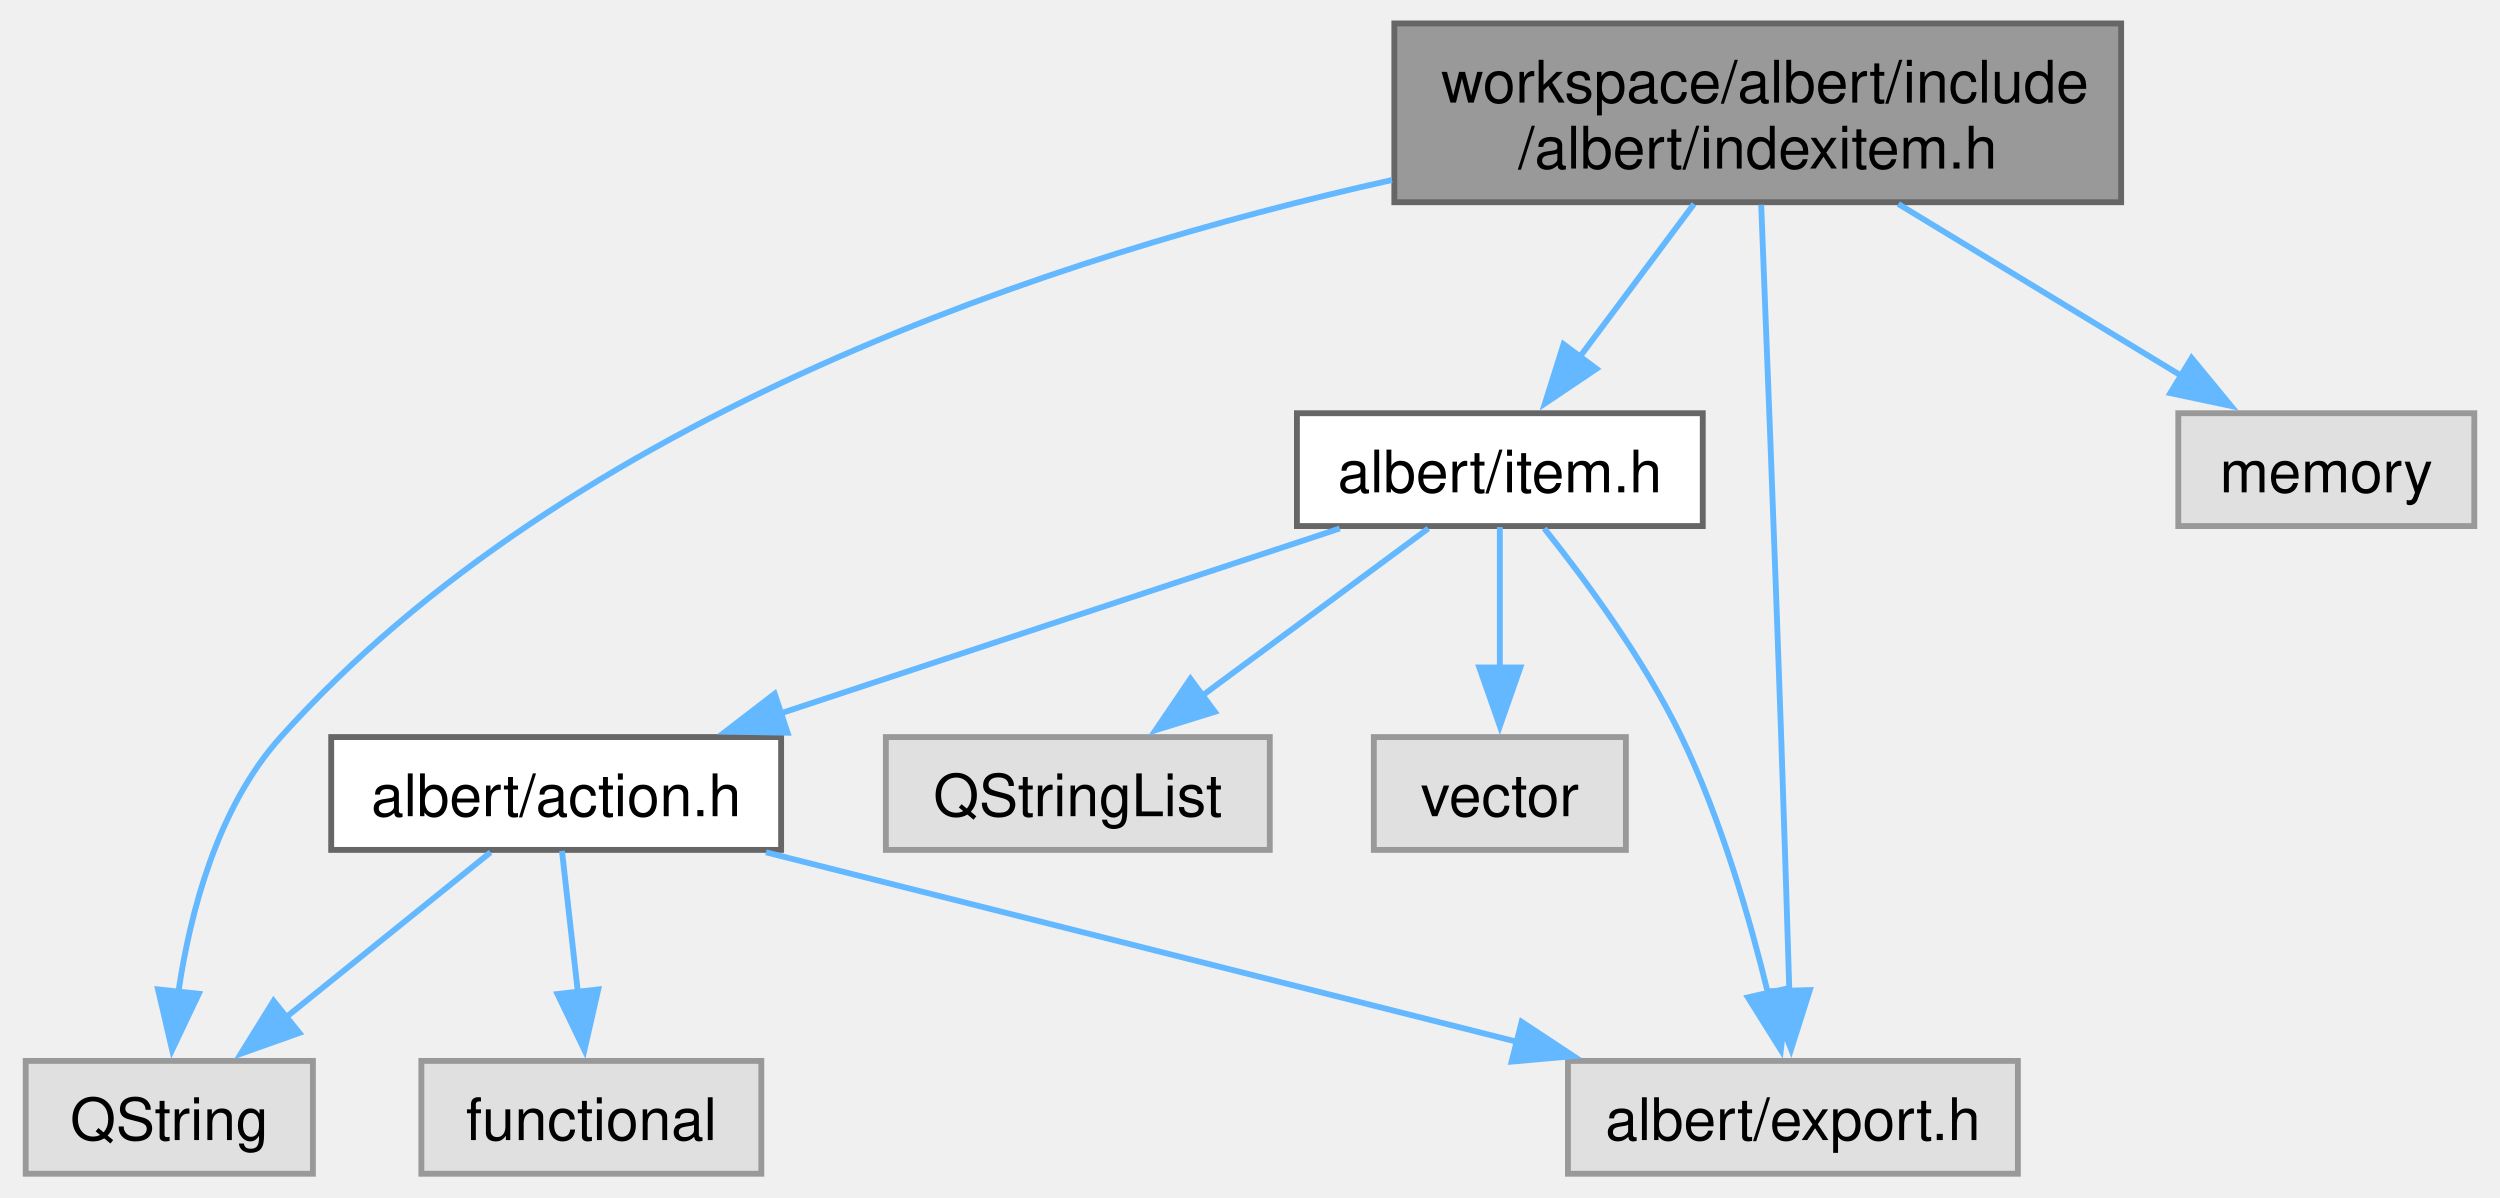
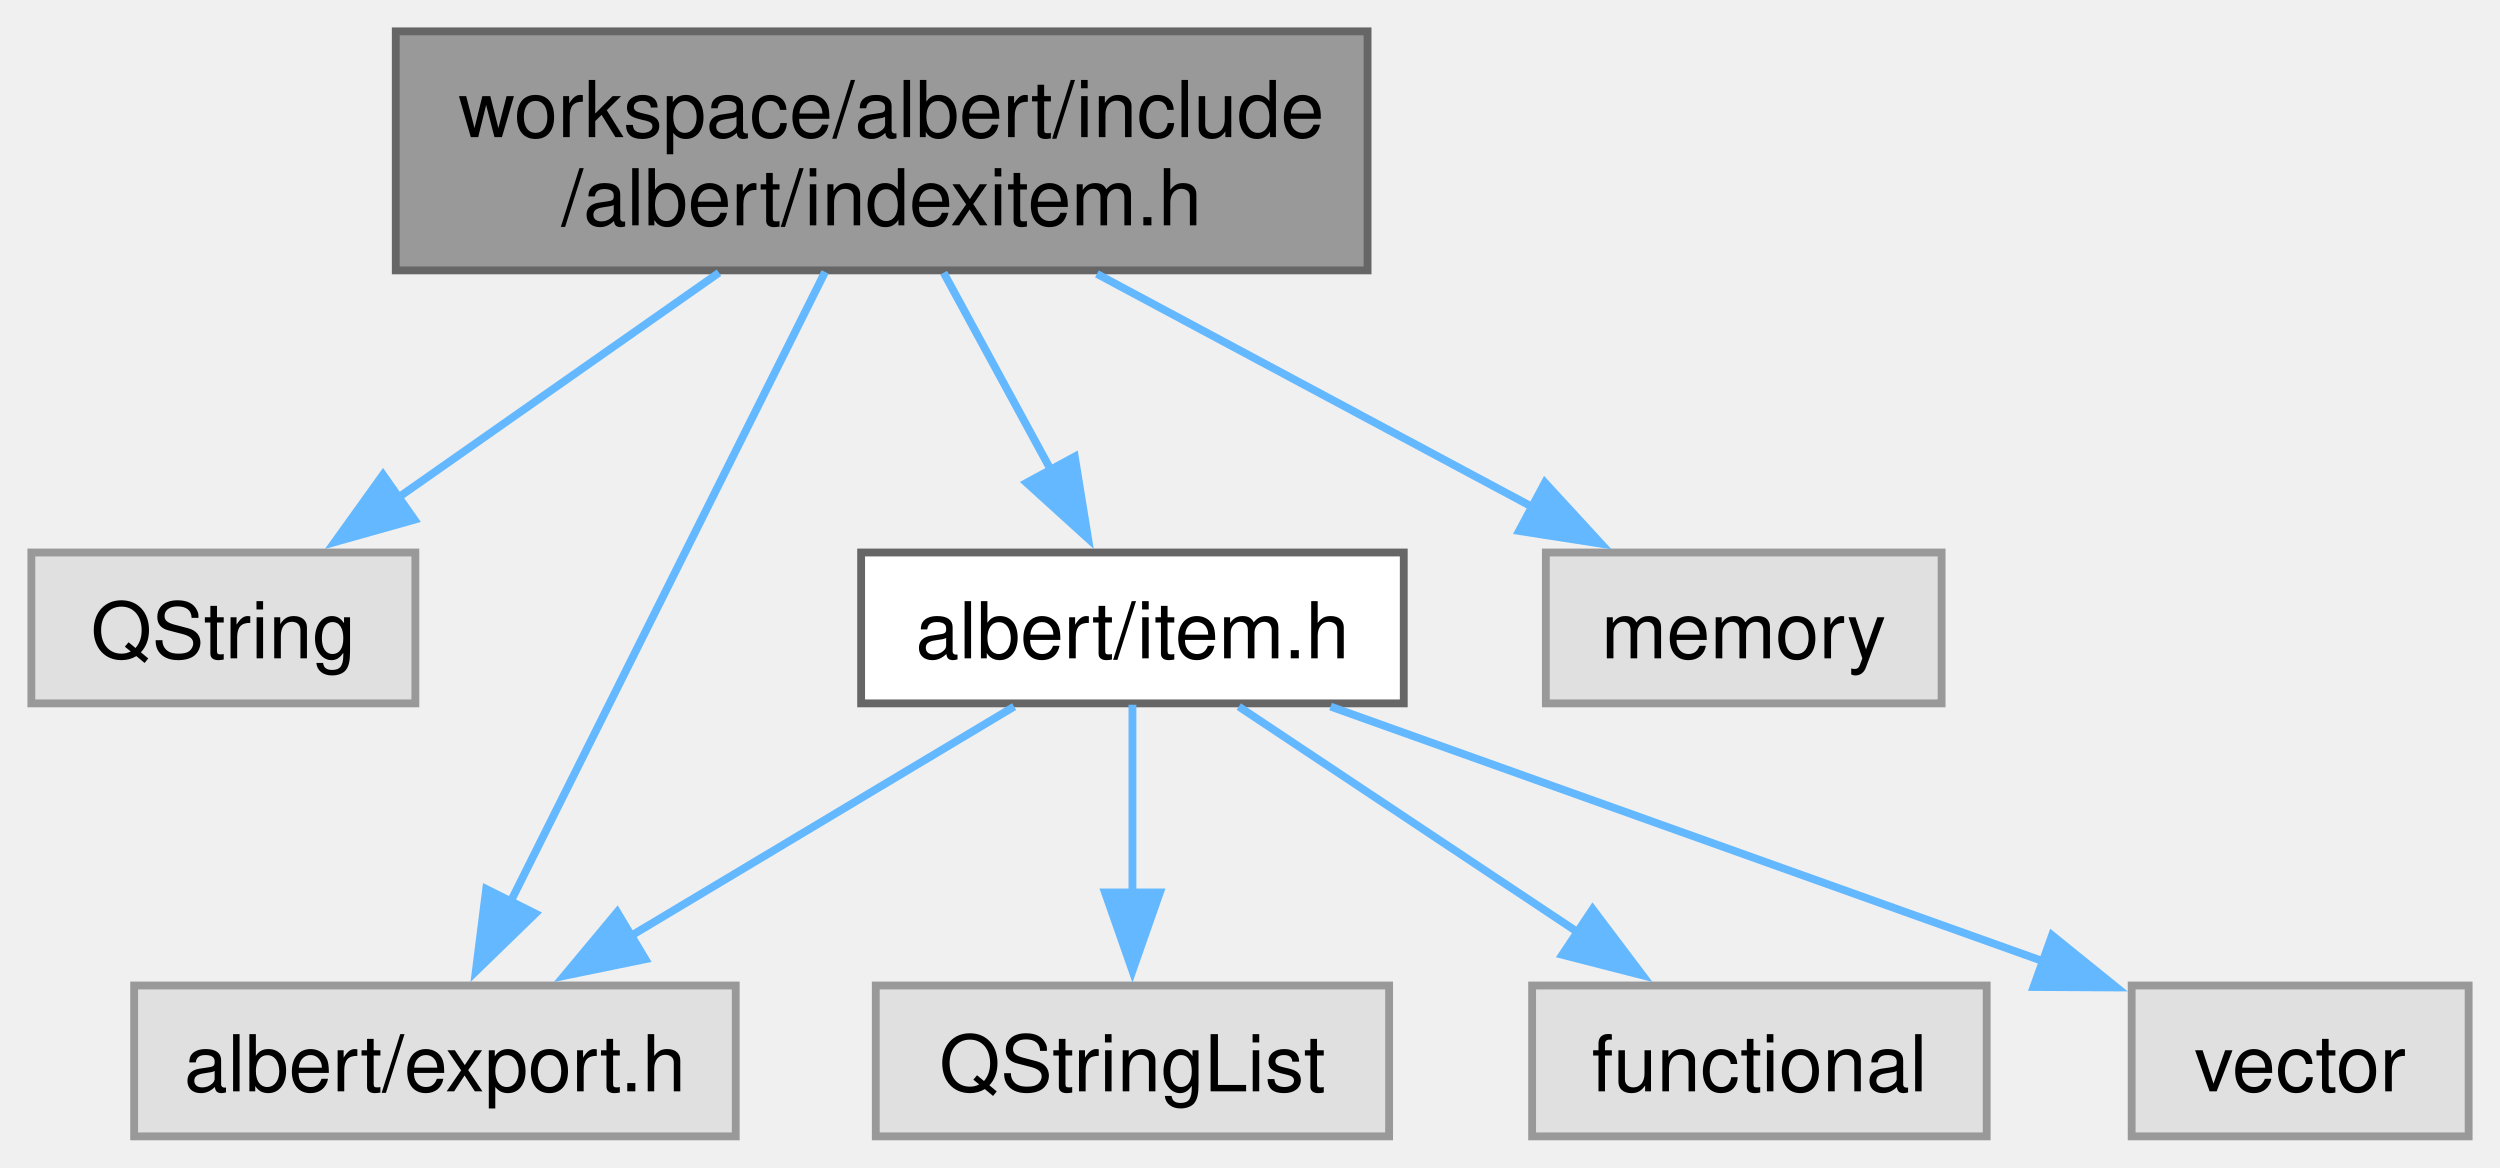
- <svg xmlns="http://www.w3.org/2000/svg" xmlns:xlink="http://www.w3.org/1999/xlink" width="426pt" height="204pt" viewBox="0.00 0.00 425.75 204.25">
-   <g id="graph0" class="graph" transform="scale(1 1) rotate(0) translate(4 200.25)">
+ <svg xmlns="http://www.w3.org/2000/svg" xmlns:xlink="http://www.w3.org/1999/xlink" width="319pt" height="149pt" viewBox="0.00 0.00 319.00 149.00">
+   <g id="graph0" class="graph" transform="scale(1 1) rotate(0) translate(4 145)">
    <g id="Node000001" class="node">
      <g id="a_Node000001">
        <a xlink:title=" ">
-           <polygon fill="#999999" stroke="#666666" points="357.5,-196.25 233.5,-196.25 233.5,-165.75 357.5,-165.75 357.5,-196.25" />
-           <text text-anchor="start" x="241.5" y="-182.75" font-family="Helvetica,sans-Serif" font-size="10.00">workspace/albert/include</text>
-           <text text-anchor="middle" x="295.5" y="-171.5" font-family="Helvetica,sans-Serif" font-size="10.00">/albert/indexitem.h</text>
+           <polygon fill="#999999" stroke="#666666" points="170.5,-141 46.5,-141 46.5,-110.5 170.5,-110.5 170.5,-141" />
+           <text text-anchor="start" x="54.5" y="-127.5" font-family="Helvetica,sans-Serif" font-size="10.00">workspace/albert/include</text>
+           <text text-anchor="middle" x="108.5" y="-116.25" font-family="Helvetica,sans-Serif" font-size="10.00">/albert/indexitem.h</text>
        </a>
      </g>
    </g>
    <g id="Node000002" class="node">
      <g id="a_Node000002">
        <a xlink:title=" ">
-           <polygon fill="#e0e0e0" stroke="#999999" points="49,-19.25 0,-19.25 0,0 49,0 49,-19.25" />
-           <text text-anchor="middle" x="24.5" y="-5.75" font-family="Helvetica,sans-Serif" font-size="10.00">QString</text>
+           <polygon fill="#e0e0e0" stroke="#999999" points="49,-74.5 0,-74.5 0,-55.25 49,-55.25 49,-74.5" />
+           <text text-anchor="middle" x="24.5" y="-61" font-family="Helvetica,sans-Serif" font-size="10.00">QString</text>
        </a>
      </g>
    </g>
    <g id="edge1_Node000001_Node000002" class="edge">
      <g id="a_edge1_Node000001_Node000002">
        <a xlink:title=" ">
-           <path fill="none" stroke="#63b8ff" d="M233.09,-169.54C175.96,-156.77 93.02,-129.64 43.5,-74.5 32.73,-62.51 28.05,-44.64 26.03,-30.86" />
-           <polygon fill="#63b8ff" stroke="#63b8ff" points="29.53,-30.7 24.98,-21.13 22.57,-31.45 29.53,-30.7" />
+           <path fill="none" stroke="#63b8ff" d="M87.74,-110.2C75.32,-101.49 59.53,-90.43 46.84,-81.53" />
+           <polygon fill="#63b8ff" stroke="#63b8ff" points="48.89,-78.69 38.69,-75.82 44.87,-84.43 48.89,-78.69" />
        </a>
      </g>
    </g>
    <g id="Node000003" class="node">
      <g id="a_Node000003">
        <a xlink:title=" ">
-           <polygon fill="#e0e0e0" stroke="#999999" points="339.88,-19.25 263.12,-19.25 263.12,0 339.88,0 339.88,-19.25" />
-           <text text-anchor="middle" x="301.5" y="-5.75" font-family="Helvetica,sans-Serif" font-size="10.00">albert/export.h</text>
+           <polygon fill="#e0e0e0" stroke="#999999" points="89.88,-19.25 13.12,-19.25 13.12,0 89.88,0 89.88,-19.25" />
+           <text text-anchor="middle" x="51.5" y="-5.75" font-family="Helvetica,sans-Serif" font-size="10.00">albert/export.h</text>
        </a>
      </g>
    </g>
    <g id="edge2_Node000001_Node000003" class="edge">
      <g id="a_edge2_Node000001_Node000003">
        <a xlink:title=" ">
-           <path fill="none" stroke="#63b8ff" d="M296.09,-165.32C296.9,-144.94 298.38,-106.92 299.5,-74.5 300,-60.02 300.51,-43.68 300.89,-31.16" />
-           <polygon fill="#63b8ff" stroke="#63b8ff" points="304.39,-31.34 301.19,-21.24 297.39,-31.13 304.39,-31.34" />
+           <path fill="none" stroke="#63b8ff" d="M101.28,-110.3C91.08,-89.87 72.43,-52.54 61.08,-29.81" />
+           <polygon fill="#63b8ff" stroke="#63b8ff" points="64.31,-28.43 56.71,-21.05 58.04,-31.56 64.31,-28.43" />
        </a>
      </g>
    </g>
    <g id="Node000004" class="node">
      <g id="a_Node000004">
        <a xlink:href="item_8h.html" target="_top" xlink:title=" ">
-           <polygon fill="white" stroke="#666666" points="286.12,-129.75 216.88,-129.75 216.88,-110.5 286.12,-110.5 286.12,-129.75" />
-           <text text-anchor="middle" x="251.5" y="-116.25" font-family="Helvetica,sans-Serif" font-size="10.00">albert/item.h</text>
+           <polygon fill="white" stroke="#666666" points="175.12,-74.5 105.88,-74.5 105.88,-55.25 175.12,-55.25 175.12,-74.5" />
+           <text text-anchor="middle" x="140.5" y="-61" font-family="Helvetica,sans-Serif" font-size="10.00">albert/item.h</text>
        </a>
      </g>
    </g>
    <g id="edge3_Node000001_Node000004" class="edge">
      <g id="a_edge3_Node000001_Node000004">
        <a xlink:title=" ">
-           <path fill="none" stroke="#63b8ff" d="M284.62,-165.45C278.7,-157.52 271.31,-147.63 265.02,-139.21" />
-           <polygon fill="#63b8ff" stroke="#63b8ff" points="267.98,-137.33 259.19,-131.41 262.37,-141.52 267.98,-137.33" />
+           <path fill="none" stroke="#63b8ff" d="M116.41,-110.2C120.53,-102.61 125.63,-93.24 130.07,-85.07" />
+           <polygon fill="#63b8ff" stroke="#63b8ff" points="133.14,-86.74 134.84,-76.28 126.99,-83.4 133.14,-86.74" />
        </a>
      </g>
    </g>
-     <g id="Node000009" class="node">
-       <g id="a_Node000009">
+     <g id="Node000008" class="node">
+       <g id="a_Node000008">
        <a xlink:title=" ">
-           <polygon fill="#e0e0e0" stroke="#999999" points="417.75,-129.75 367.25,-129.75 367.25,-110.5 417.75,-110.5 417.75,-129.75" />
-           <text text-anchor="middle" x="392.5" y="-116.25" font-family="Helvetica,sans-Serif" font-size="10.00">memory</text>
+           <polygon fill="#e0e0e0" stroke="#999999" points="243.75,-74.5 193.25,-74.5 193.25,-55.25 243.75,-55.25 243.75,-74.5" />
+           <text text-anchor="middle" x="218.5" y="-61" font-family="Helvetica,sans-Serif" font-size="10.00">memory</text>
        </a>
      </g>
    </g>
-     <g id="edge11_Node000001_Node000009" class="edge">
-       <g id="a_edge11_Node000001_Node000009">
+     <g id="edge8_Node000001_Node000008" class="edge">
+       <g id="a_edge8_Node000001_Node000008">
        <a xlink:title=" ">
-           <path fill="none" stroke="#63b8ff" d="M319.48,-165.45C334.25,-156.48 353.13,-145.02 368,-136" />
-           <polygon fill="#63b8ff" stroke="#63b8ff" points="369.52,-139.17 376.25,-130.99 365.89,-133.18 369.52,-139.17" />
+           <path fill="none" stroke="#63b8ff" d="M135.97,-110.05C153.05,-100.91 174.89,-89.22 191.81,-80.16" />
+           <polygon fill="#63b8ff" stroke="#63b8ff" points="193.13,-83.42 200.3,-75.62 189.83,-77.25 193.13,-83.42" />
        </a>
      </g>
    </g>
-     <g id="edge9_Node000004_Node000003" class="edge">
-       <g id="a_edge9_Node000004_Node000003">
+     <g id="edge5_Node000004_Node000003" class="edge">
+       <g id="a_edge5_Node000004_Node000003">
        <a xlink:title=" ">
-           <path fill="none" stroke="#63b8ff" d="M259.08,-110.09C266.01,-101.43 276.12,-87.76 282.5,-74.5 289.26,-60.43 294.17,-43.46 297.31,-30.54" />
-           <polygon fill="#63b8ff" stroke="#63b8ff" points="300.65,-31.63 299.44,-21.11 293.82,-30.09 300.65,-31.63" />
+           <path fill="none" stroke="#63b8ff" d="M125.4,-54.84C111.98,-46.81 92.09,-34.91 76.33,-25.48" />
+           <polygon fill="#63b8ff" stroke="#63b8ff" points="78.35,-22.61 67.97,-20.48 74.75,-28.62 78.35,-22.61" />
        </a>
      </g>
    </g>
    <g id="Node000005" class="node">
      <g id="a_Node000005">
        <a xlink:title=" ">
-           <polygon fill="#e0e0e0" stroke="#999999" points="212.25,-74.5 146.75,-74.5 146.75,-55.25 212.25,-55.25 212.25,-74.5" />
-           <text text-anchor="middle" x="179.5" y="-61" font-family="Helvetica,sans-Serif" font-size="10.00">QStringList</text>
+           <polygon fill="#e0e0e0" stroke="#999999" points="173.25,-19.25 107.75,-19.25 107.75,0 173.25,0 173.25,-19.25" />
+           <text text-anchor="middle" x="140.5" y="-5.75" font-family="Helvetica,sans-Serif" font-size="10.00">QStringList</text>
        </a>
      </g>
    </g>
    <g id="edge4_Node000004_Node000005" class="edge">
      <g id="a_edge4_Node000004_Node000005">
        <a xlink:title=" ">
-           <path fill="none" stroke="#63b8ff" d="M239.29,-110.09C228.67,-102.24 213.06,-90.7 200.46,-81.37" />
-           <polygon fill="#63b8ff" stroke="#63b8ff" points="202.87,-78.81 192.75,-75.67 198.71,-84.44 202.87,-78.81" />
+           <path fill="none" stroke="#63b8ff" d="M140.5,-55.08C140.5,-48.57 140.5,-39.42 140.5,-31.12" />
+           <polygon fill="#63b8ff" stroke="#63b8ff" points="144,-31.12 140.5,-21.12 137,-31.12 144,-31.12" />
        </a>
      </g>
    </g>
    <g id="Node000006" class="node">
      <g id="a_Node000006">
-         <a xlink:href="action_8h.html" target="_top" xlink:title=" ">
-           <polygon fill="white" stroke="#666666" points="128.88,-74.5 52.12,-74.5 52.12,-55.25 128.88,-55.25 128.88,-74.5" />
-           <text text-anchor="middle" x="90.5" y="-61" font-family="Helvetica,sans-Serif" font-size="10.00">albert/action.h</text>
+         <a xlink:title=" ">
+           <polygon fill="#e0e0e0" stroke="#999999" points="249.5,-19.25 191.5,-19.25 191.5,0 249.5,0 249.5,-19.25" />
+           <text text-anchor="middle" x="220.5" y="-5.75" font-family="Helvetica,sans-Serif" font-size="10.00">functional</text>
        </a>
      </g>
    </g>
-     <g id="edge5_Node000004_Node000006" class="edge">
-       <g id="a_edge5_Node000004_Node000006">
+     <g id="edge6_Node000004_Node000006" class="edge">
+       <g id="a_edge6_Node000004_Node000006">
        <a xlink:title=" ">
-           <path fill="none" stroke="#63b8ff" d="M224.19,-110.09C197.94,-101.41 158.02,-88.21 128.64,-78.49" />
-           <polygon fill="#63b8ff" stroke="#63b8ff" points="129.98,-75.24 119.38,-75.43 127.78,-81.89 129.98,-75.24" />
-         </a>
-       </g>
-     </g>
-     <g id="Node000008" class="node">
-       <g id="a_Node000008">
-         <a xlink:title=" ">
-           <polygon fill="#e0e0e0" stroke="#999999" points="273,-74.5 230,-74.5 230,-55.25 273,-55.25 273,-74.5" />
-           <text text-anchor="middle" x="251.5" y="-61" font-family="Helvetica,sans-Serif" font-size="10.00">vector</text>
-         </a>
-       </g>
-     </g>
-     <g id="edge10_Node000004_Node000008" class="edge">
-       <g id="a_edge10_Node000004_Node000008">
-         <a xlink:title=" ">
-           <path fill="none" stroke="#63b8ff" d="M251.5,-110.33C251.5,-103.82 251.5,-94.67 251.5,-86.37" />
-           <polygon fill="#63b8ff" stroke="#63b8ff" points="255,-86.37 251.5,-76.37 248,-86.37 255,-86.37" />
-         </a>
-       </g>
-     </g>
-     <g id="edge6_Node000006_Node000002" class="edge">
-       <g id="a_edge6_Node000006_Node000002">
-         <a xlink:title=" ">
-           <path fill="none" stroke="#63b8ff" d="M79.3,-54.84C69.76,-47.15 55.83,-35.9 44.39,-26.68" />
-           <polygon fill="#63b8ff" stroke="#63b8ff" points="46.69,-24.03 36.71,-20.48 42.29,-29.48 46.69,-24.03" />
-         </a>
-       </g>
-     </g>
-     <g id="edge7_Node000006_Node000003" class="edge">
-       <g id="a_edge7_Node000006_Node000003">
-         <a xlink:title=" ">
-           <path fill="none" stroke="#63b8ff" d="M126.29,-54.84C161.61,-45.93 215.78,-32.26 254.54,-22.48" />
-           <polygon fill="#63b8ff" stroke="#63b8ff" points="255.22,-25.91 264.06,-20.07 253.51,-19.13 255.22,-25.91" />
+           <path fill="none" stroke="#63b8ff" d="M154.07,-54.84C165.91,-46.96 183.34,-35.36 197.37,-26.02" />
+           <polygon fill="#63b8ff" stroke="#63b8ff" points="199.22,-29 205.6,-20.54 195.34,-23.17 199.22,-29" />
        </a>
      </g>
    </g>
    <g id="Node000007" class="node">
      <g id="a_Node000007">
        <a xlink:title=" ">
-           <polygon fill="#e0e0e0" stroke="#999999" points="125.5,-19.25 67.5,-19.25 67.5,0 125.5,0 125.5,-19.25" />
-           <text text-anchor="middle" x="96.5" y="-5.75" font-family="Helvetica,sans-Serif" font-size="10.00">functional</text>
+           <polygon fill="#e0e0e0" stroke="#999999" points="311,-19.25 268,-19.25 268,0 311,0 311,-19.25" />
+           <text text-anchor="middle" x="289.5" y="-5.75" font-family="Helvetica,sans-Serif" font-size="10.00">vector</text>
        </a>
      </g>
    </g>
-     <g id="edge8_Node000006_Node000007" class="edge">
-       <g id="a_edge8_Node000006_Node000007">
+     <g id="edge7_Node000004_Node000007" class="edge">
+       <g id="a_edge7_Node000004_Node000007">
        <a xlink:title=" ">
-           <path fill="none" stroke="#63b8ff" d="M91.49,-55.08C92.23,-48.49 93.28,-39.21 94.22,-30.82" />
-           <polygon fill="#63b8ff" stroke="#63b8ff" points="97.68,-31.44 95.32,-21.11 90.72,-30.66 97.68,-31.44" />
+           <path fill="none" stroke="#63b8ff" d="M165.78,-54.84C190.88,-45.87 229.48,-32.08 256.88,-22.28" />
+           <polygon fill="#63b8ff" stroke="#63b8ff" points="257.84,-25.66 266.08,-19 255.48,-19.06 257.84,-25.66" />
        </a>
      </g>
    </g>
  </g>
</svg>
